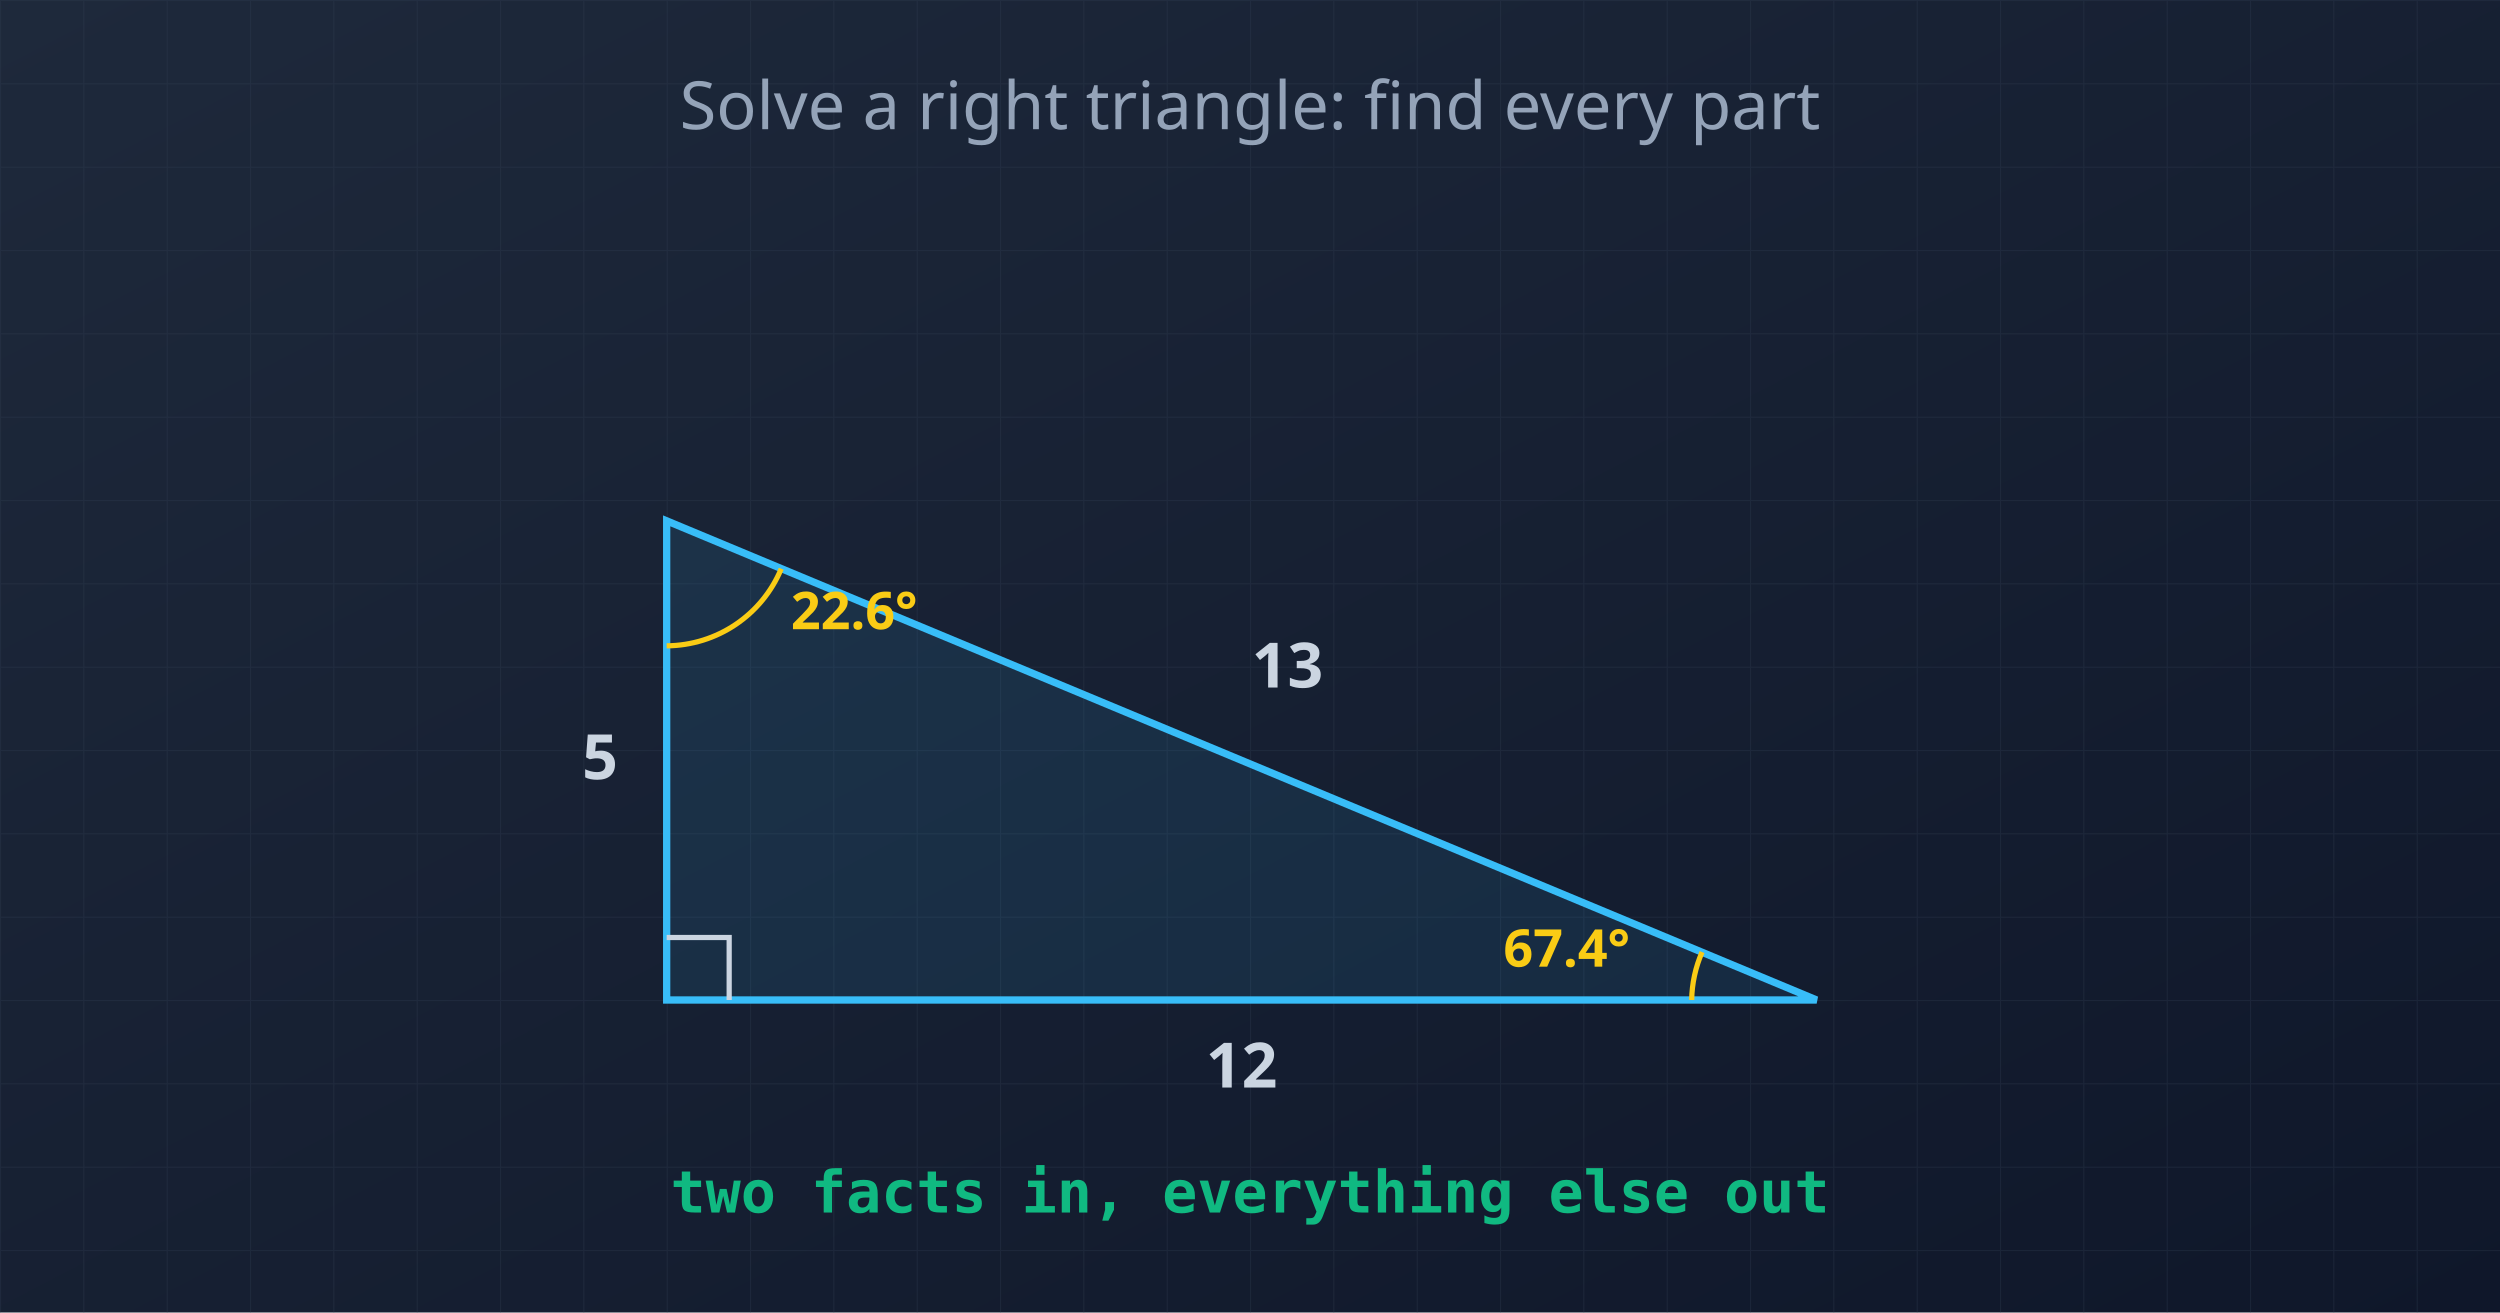
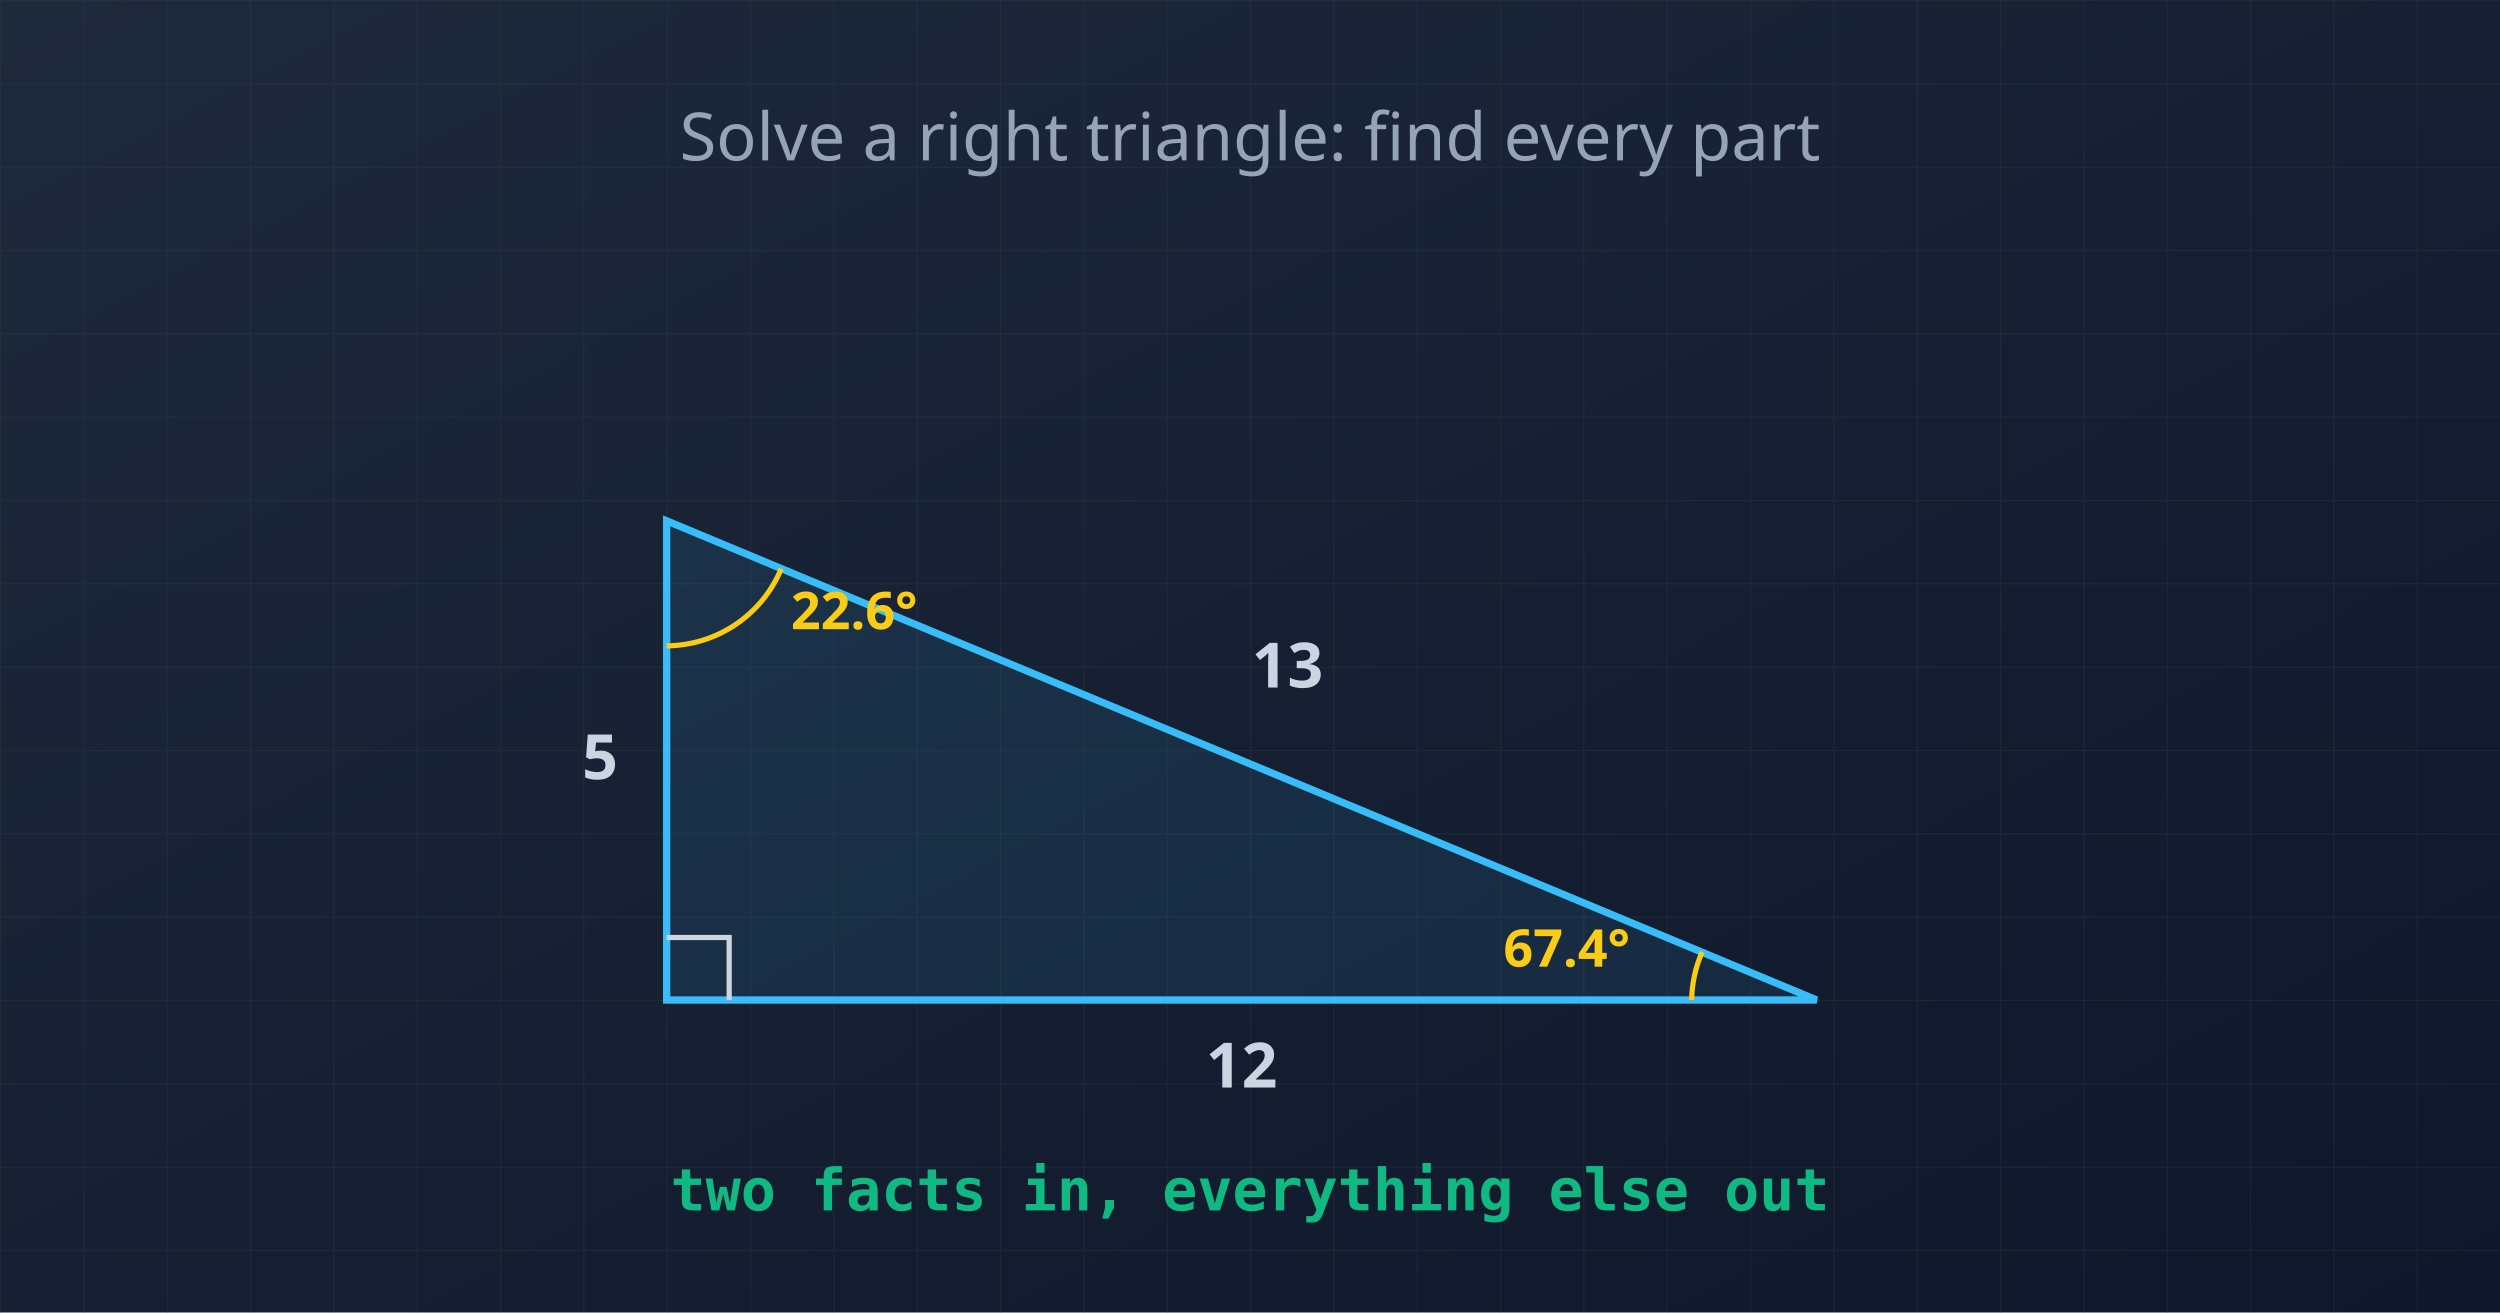
<svg xmlns="http://www.w3.org/2000/svg" width="1200" height="630">
  <defs>
    <linearGradient id="bg" x1="0%" y1="0%" x2="100%" y2="100%">
      <stop offset="0%" stop-color="#1e293b" />
      <stop offset="100%" stop-color="#0f172a" />
    </linearGradient>
    <pattern id="grid" width="40" height="40" patternUnits="userSpaceOnUse">
      <path d="M 40 0 L 0 0 0 40" fill="none" stroke="#334155" stroke-width="1" opacity="0.3" />
    </pattern>
  </defs>
  <rect width="1200" height="630" fill="url(#bg)" />
  <rect width="1200" height="630" fill="url(#grid)" />
-   <text x="600" y="62" font-family="system-ui, sans-serif" font-size="32" font-weight="500" fill="#94a3b8" text-anchor="middle">Solve a right triangle: find every part</text>
+   <text x="600" y="77.0" font-family="system-ui, sans-serif" font-size="32" font-weight="500" fill="#94a3b8" text-anchor="middle">Solve a right triangle: find every part</text>
  <polygon points="320,480 872,480 320,250" fill="rgba(56,189,248,0.1)" stroke="#38bdf8" stroke-width="3.5" />
  <path d="M 320 450 L 350 450 L 350 480" fill="none" stroke="#cbd5e1" stroke-width="2.5" />
  <path d="M 812 480 A 60 60 0 0 1 817 457" fill="none" stroke="#facc15" stroke-width="2.5" />
  <path d="M 375 273 A 60 60 0 0 1 320 310" fill="none" stroke="#facc15" stroke-width="2.5" />
  <text x="288" y="374" font-family="system-ui, sans-serif" font-size="30" font-weight="600" fill="#cbd5e1" text-anchor="middle">5</text>
  <text x="596" y="522" font-family="system-ui, sans-serif" font-size="30" font-weight="600" fill="#cbd5e1" text-anchor="middle">12</text>
  <text x="618" y="330" font-family="system-ui, sans-serif" font-size="30" font-weight="600" fill="#cbd5e1" text-anchor="middle">13</text>
  <text x="752" y="464" font-family="system-ui, sans-serif" font-size="25" font-weight="600" fill="#facc15" text-anchor="middle">67.4°</text>
  <text x="410" y="302" font-family="system-ui, sans-serif" font-size="25" font-weight="600" fill="#facc15" text-anchor="middle">22.6°</text>
-   <text x="600" y="582" font-family="monospace" font-size="28" font-weight="bold" fill="#10b981" text-anchor="middle">two facts in, everything else out</text>
+   <text x="600" y="581.0" font-family="monospace" font-size="28" font-weight="bold" fill="#10b981" text-anchor="middle">two facts in, everything else out</text>
</svg>
